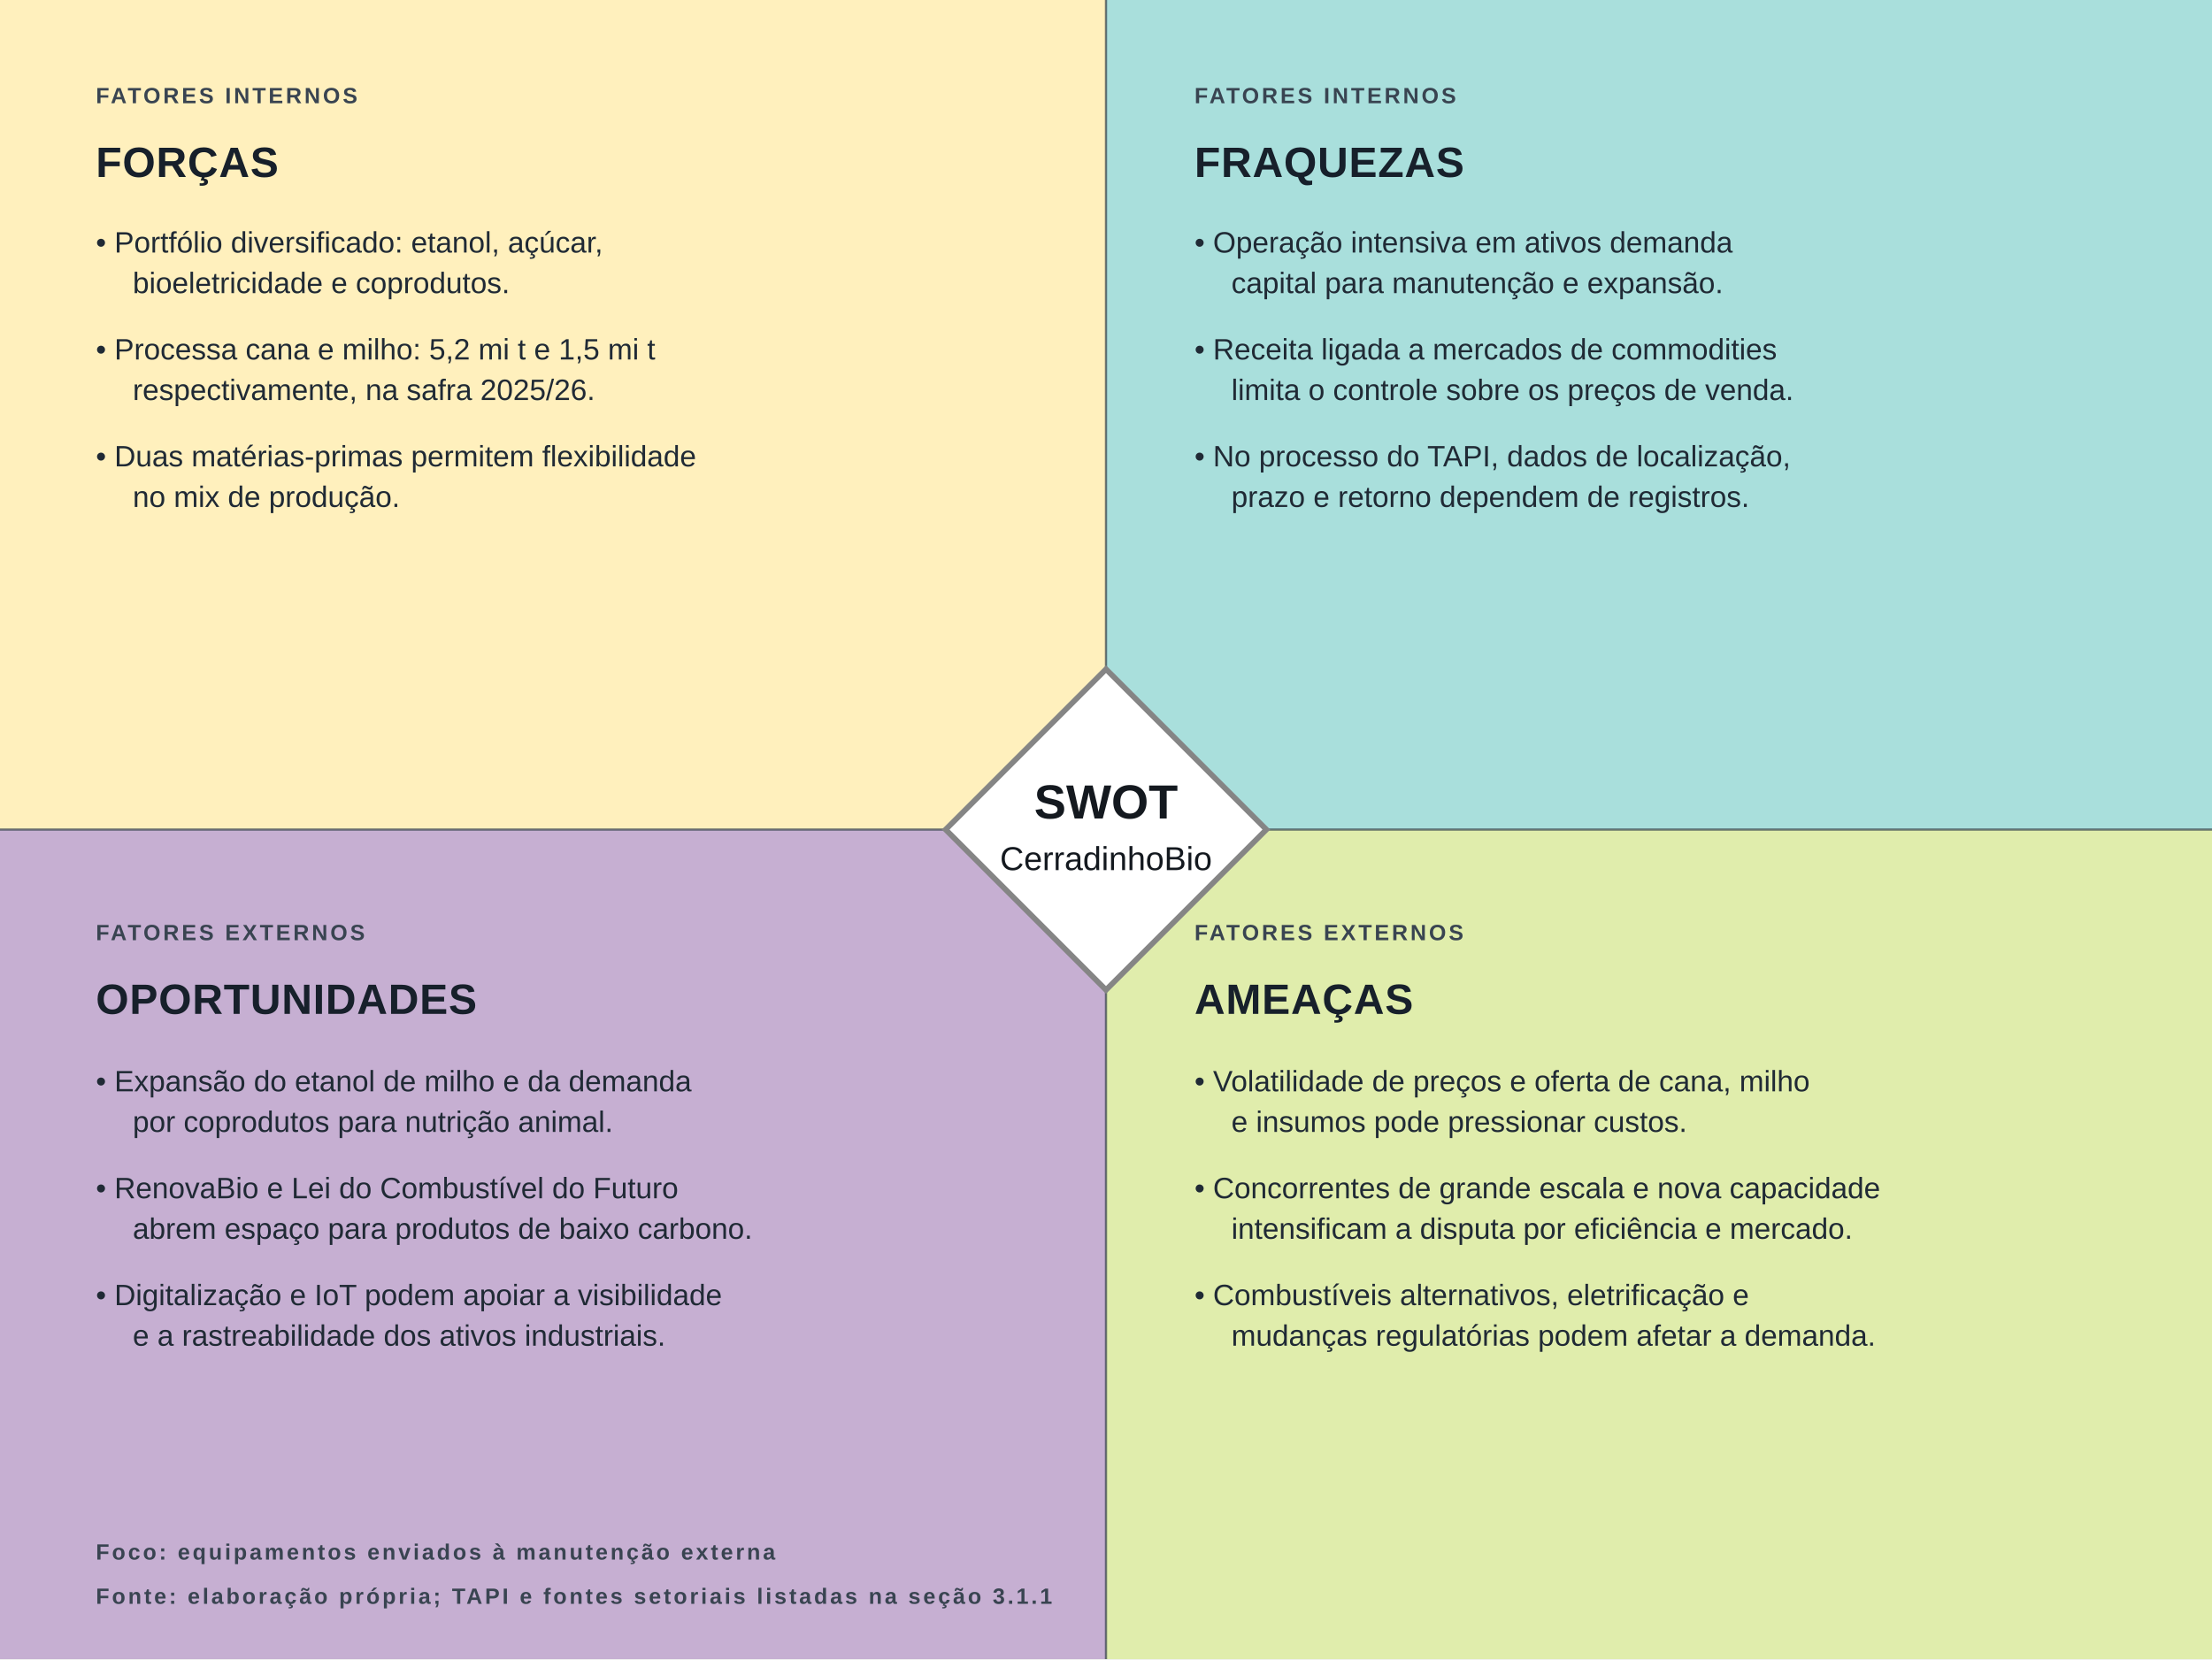
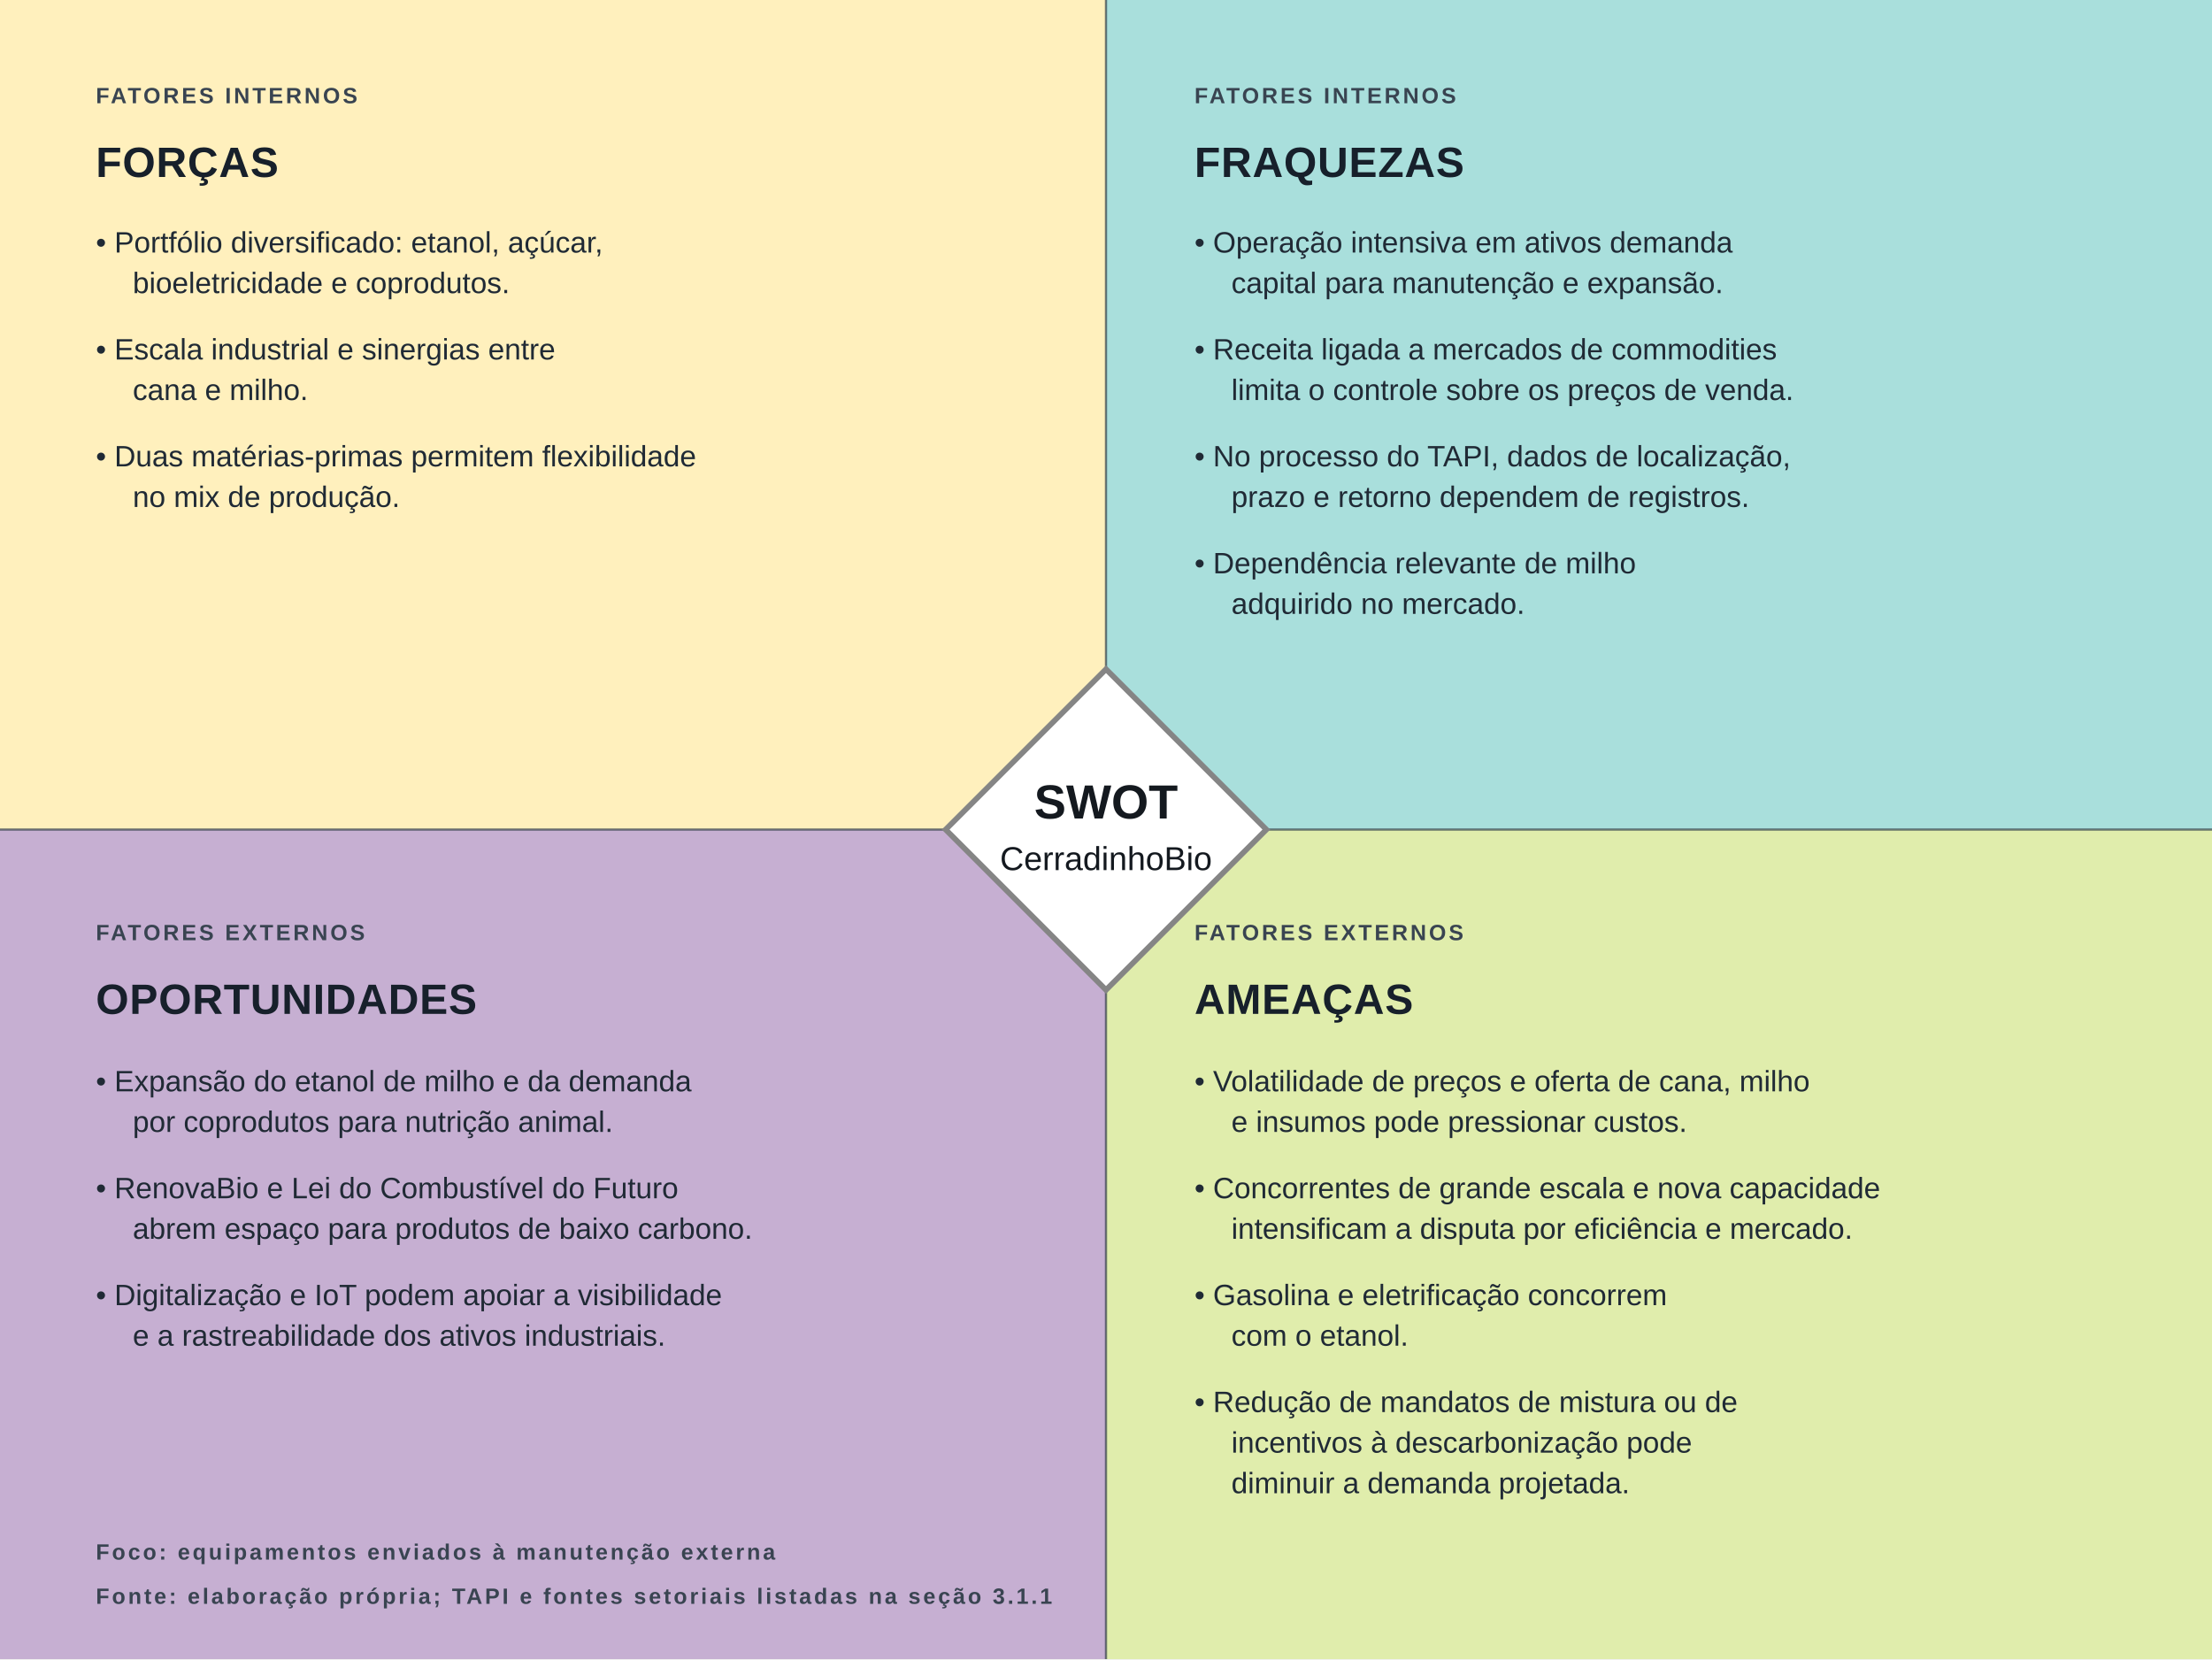
<svg xmlns="http://www.w3.org/2000/svg" width="1200" height="900" viewBox="0 0 1200 900" role="img" aria-labelledby="title desc">
  <defs>
    <style>
      .heading { font: 700 23px Arial, sans-serif; fill: #17202b; letter-spacing: .4px; }
      .label { font: 700 12px Arial, sans-serif; fill: #394451; letter-spacing: 1.4px; }
      .body { font: 16px Arial, sans-serif; fill: #202a35; }
      .center { font: 700 26px Arial, sans-serif; fill: #14191f; }
      .center-sub { font: 18px Arial, sans-serif; fill: #14191f; }
      .line { stroke: #34404a; stroke-width: 1.2; opacity: .7; }
    </style>
  </defs>
  <rect width="1200" height="900" fill="#ffffff" />
  <rect x="0" y="0" width="600" height="450" fill="#fff0bd" />
  <rect x="600" y="0" width="600" height="450" fill="#a9dfdc" />
  <rect x="0" y="450" width="600" height="450" fill="#c6afd2" />
  <rect x="600" y="450" width="600" height="450" fill="#e0edac" />
  <line x1="0" y1="450" x2="1200" y2="450" class="line" />
  <line x1="600" y1="0" x2="600" y2="900" class="line" />
-   <text x="52" y="56" class="label">FATORES INTERNOS</text>
-   <text x="52" y="96" class="heading">FORÇAS</text>
-   <text x="52" y="137" class="body">
+   <text x="52" y="56" class="label" font-family="Arial, sans-serif" font-size="12" font-weight="700" fill="#394451">FATORES INTERNOS</text>
+   <text x="52" y="96" class="heading" font-family="Arial, sans-serif" font-size="23" font-weight="700" fill="#17202b">FORÇAS</text>
+   <text x="52" y="137" class="body" font-family="Arial, sans-serif" font-size="16" font-weight="400" fill="#202a35">
    <tspan x="52">• Portfólio diversificado: etanol, açúcar,</tspan>
    <tspan x="72" dy="22">bioeletricidade e coprodutos.</tspan>
  </text>
-   <text x="52" y="195" class="body">
-     <tspan x="52">• Processa cana e milho: 5,2 mi t e 1,5 mi t</tspan>
-     <tspan x="72" dy="22">respectivamente, na safra 2025/26.</tspan>
+   <text x="52" y="195" class="body" font-family="Arial, sans-serif" font-size="16" font-weight="400" fill="#202a35">
+     <tspan x="52">• Escala industrial e sinergias entre</tspan>
+     <tspan x="72" dy="22">cana e milho.</tspan>
  </text>
-   <text x="52" y="253" class="body">
+   <text x="52" y="253" class="body" font-family="Arial, sans-serif" font-size="16" font-weight="400" fill="#202a35">
    <tspan x="52">• Duas matérias-primas permitem flexibilidade</tspan>
    <tspan x="72" dy="22">no mix de produção.</tspan>
  </text>
-   <text x="648" y="56" class="label">FATORES INTERNOS</text>
-   <text x="648" y="96" class="heading">FRAQUEZAS</text>
-   <text x="648" y="137" class="body">
+   <text x="648" y="56" class="label" font-family="Arial, sans-serif" font-size="12" font-weight="700" fill="#394451">FATORES INTERNOS</text>
+   <text x="648" y="96" class="heading" font-family="Arial, sans-serif" font-size="23" font-weight="700" fill="#17202b">FRAQUEZAS</text>
+   <text x="648" y="137" class="body" font-family="Arial, sans-serif" font-size="16" font-weight="400" fill="#202a35">
    <tspan x="648">• Operação intensiva em ativos demanda</tspan>
    <tspan x="668" dy="22">capital para manutenção e expansão.</tspan>
  </text>
-   <text x="648" y="195" class="body">
+   <text x="648" y="195" class="body" font-family="Arial, sans-serif" font-size="16" font-weight="400" fill="#202a35">
    <tspan x="648">• Receita ligada a mercados de commodities</tspan>
    <tspan x="668" dy="22">limita o controle sobre os preços de venda.</tspan>
  </text>
-   <text x="648" y="253" class="body">
+   <text x="648" y="253" class="body" font-family="Arial, sans-serif" font-size="16" font-weight="400" fill="#202a35">
    <tspan x="648">• No processo do TAPI, dados de localização,</tspan>
    <tspan x="668" dy="22">prazo e retorno dependem de registros.</tspan>
  </text>
-   <text x="52" y="510" class="label">FATORES EXTERNOS</text>
-   <text x="52" y="550" class="heading">OPORTUNIDADES</text>
-   <text x="52" y="592" class="body">
+   <text x="648" y="311" class="body" font-family="Arial, sans-serif" font-size="16" font-weight="400" fill="#202a35">
+     <tspan x="648">• Dependência relevante de milho</tspan>
+     <tspan x="668" dy="22">adquirido no mercado.</tspan>
+   </text>
+   <text x="52" y="510" class="label" font-family="Arial, sans-serif" font-size="12" font-weight="700" fill="#394451">FATORES EXTERNOS</text>
+   <text x="52" y="550" class="heading" font-family="Arial, sans-serif" font-size="23" font-weight="700" fill="#17202b">OPORTUNIDADES</text>
+   <text x="52" y="592" class="body" font-family="Arial, sans-serif" font-size="16" font-weight="400" fill="#202a35">
    <tspan x="52">• Expansão do etanol de milho e da demanda</tspan>
    <tspan x="72" dy="22">por coprodutos para nutrição animal.</tspan>
  </text>
-   <text x="52" y="650" class="body">
+   <text x="52" y="650" class="body" font-family="Arial, sans-serif" font-size="16" font-weight="400" fill="#202a35">
    <tspan x="52">• RenovaBio e Lei do Combustível do Futuro</tspan>
    <tspan x="72" dy="22">abrem espaço para produtos de baixo carbono.</tspan>
  </text>
-   <text x="52" y="708" class="body">
+   <text x="52" y="708" class="body" font-family="Arial, sans-serif" font-size="16" font-weight="400" fill="#202a35">
    <tspan x="52">• Digitalização e IoT podem apoiar a visibilidade</tspan>
    <tspan x="72" dy="22">e a rastreabilidade dos ativos industriais.</tspan>
  </text>
-   <text x="648" y="510" class="label">FATORES EXTERNOS</text>
-   <text x="648" y="550" class="heading">AMEAÇAS</text>
-   <text x="648" y="592" class="body">
+   <text x="648" y="510" class="label" font-family="Arial, sans-serif" font-size="12" font-weight="700" fill="#394451">FATORES EXTERNOS</text>
+   <text x="648" y="550" class="heading" font-family="Arial, sans-serif" font-size="23" font-weight="700" fill="#17202b">AMEAÇAS</text>
+   <text x="648" y="592" class="body" font-family="Arial, sans-serif" font-size="16" font-weight="400" fill="#202a35">
    <tspan x="648">• Volatilidade de preços e oferta de cana, milho</tspan>
    <tspan x="668" dy="22">e insumos pode pressionar custos.</tspan>
  </text>
-   <text x="648" y="650" class="body">
+   <text x="648" y="650" class="body" font-family="Arial, sans-serif" font-size="16" font-weight="400" fill="#202a35">
    <tspan x="648">• Concorrentes de grande escala e nova capacidade</tspan>
    <tspan x="668" dy="22">intensificam a disputa por eficiência e mercado.</tspan>
  </text>
-   <text x="648" y="708" class="body">
-     <tspan x="648">• Combustíveis alternativos, eletrificação e</tspan>
-     <tspan x="668" dy="22">mudanças regulatórias podem afetar a demanda.</tspan>
+   <text x="648" y="708" class="body" font-family="Arial, sans-serif" font-size="16" font-weight="400" fill="#202a35">
+     <tspan x="648">• Gasolina e eletrificação concorrem</tspan>
+     <tspan x="668" dy="22">com o etanol.</tspan>
+   </text>
+   <text x="648" y="766" class="body" font-family="Arial, sans-serif" font-size="16" font-weight="400" fill="#202a35">
+     <tspan x="648">• Redução de mandatos de mistura ou de</tspan>
+     <tspan x="668" dy="22">incentivos à descarbonização pode</tspan>
+     <tspan x="668" dy="22">diminuir a demanda projetada.</tspan>
  </text>
  <polygon points="600,363 687,450 600,537 513,450" fill="#ffffff" stroke="#858585" stroke-width="3" />
-   <text x="600" y="444" text-anchor="middle" class="center">SWOT</text>
-   <text x="600" y="472" text-anchor="middle" class="center-sub">CerradinhoBio</text>
-   <text x="52" y="846" class="label">Foco: equipamentos enviados à manutenção externa</text>
-   <text x="52" y="870" class="label">Fonte: elaboração própria; TAPI e fontes setoriais listadas na seção 3.1.1</text>
+   <text x="600" y="444" text-anchor="middle" class="center" font-family="Arial, sans-serif" font-size="26" font-weight="700" fill="#14191f">SWOT</text>
+   <text x="600" y="472" text-anchor="middle" class="center-sub" font-family="Arial, sans-serif" font-size="18" font-weight="400" fill="#14191f">CerradinhoBio</text>
+   <text x="52" y="846" class="label" font-family="Arial, sans-serif" font-size="12" font-weight="700" fill="#394451">Foco: equipamentos enviados à manutenção externa</text>
+   <text x="52" y="870" class="label" font-family="Arial, sans-serif" font-size="12" font-weight="700" fill="#394451">Fonte: elaboração própria; TAPI e fontes setoriais listadas na seção 3.1.1</text>
</svg>
